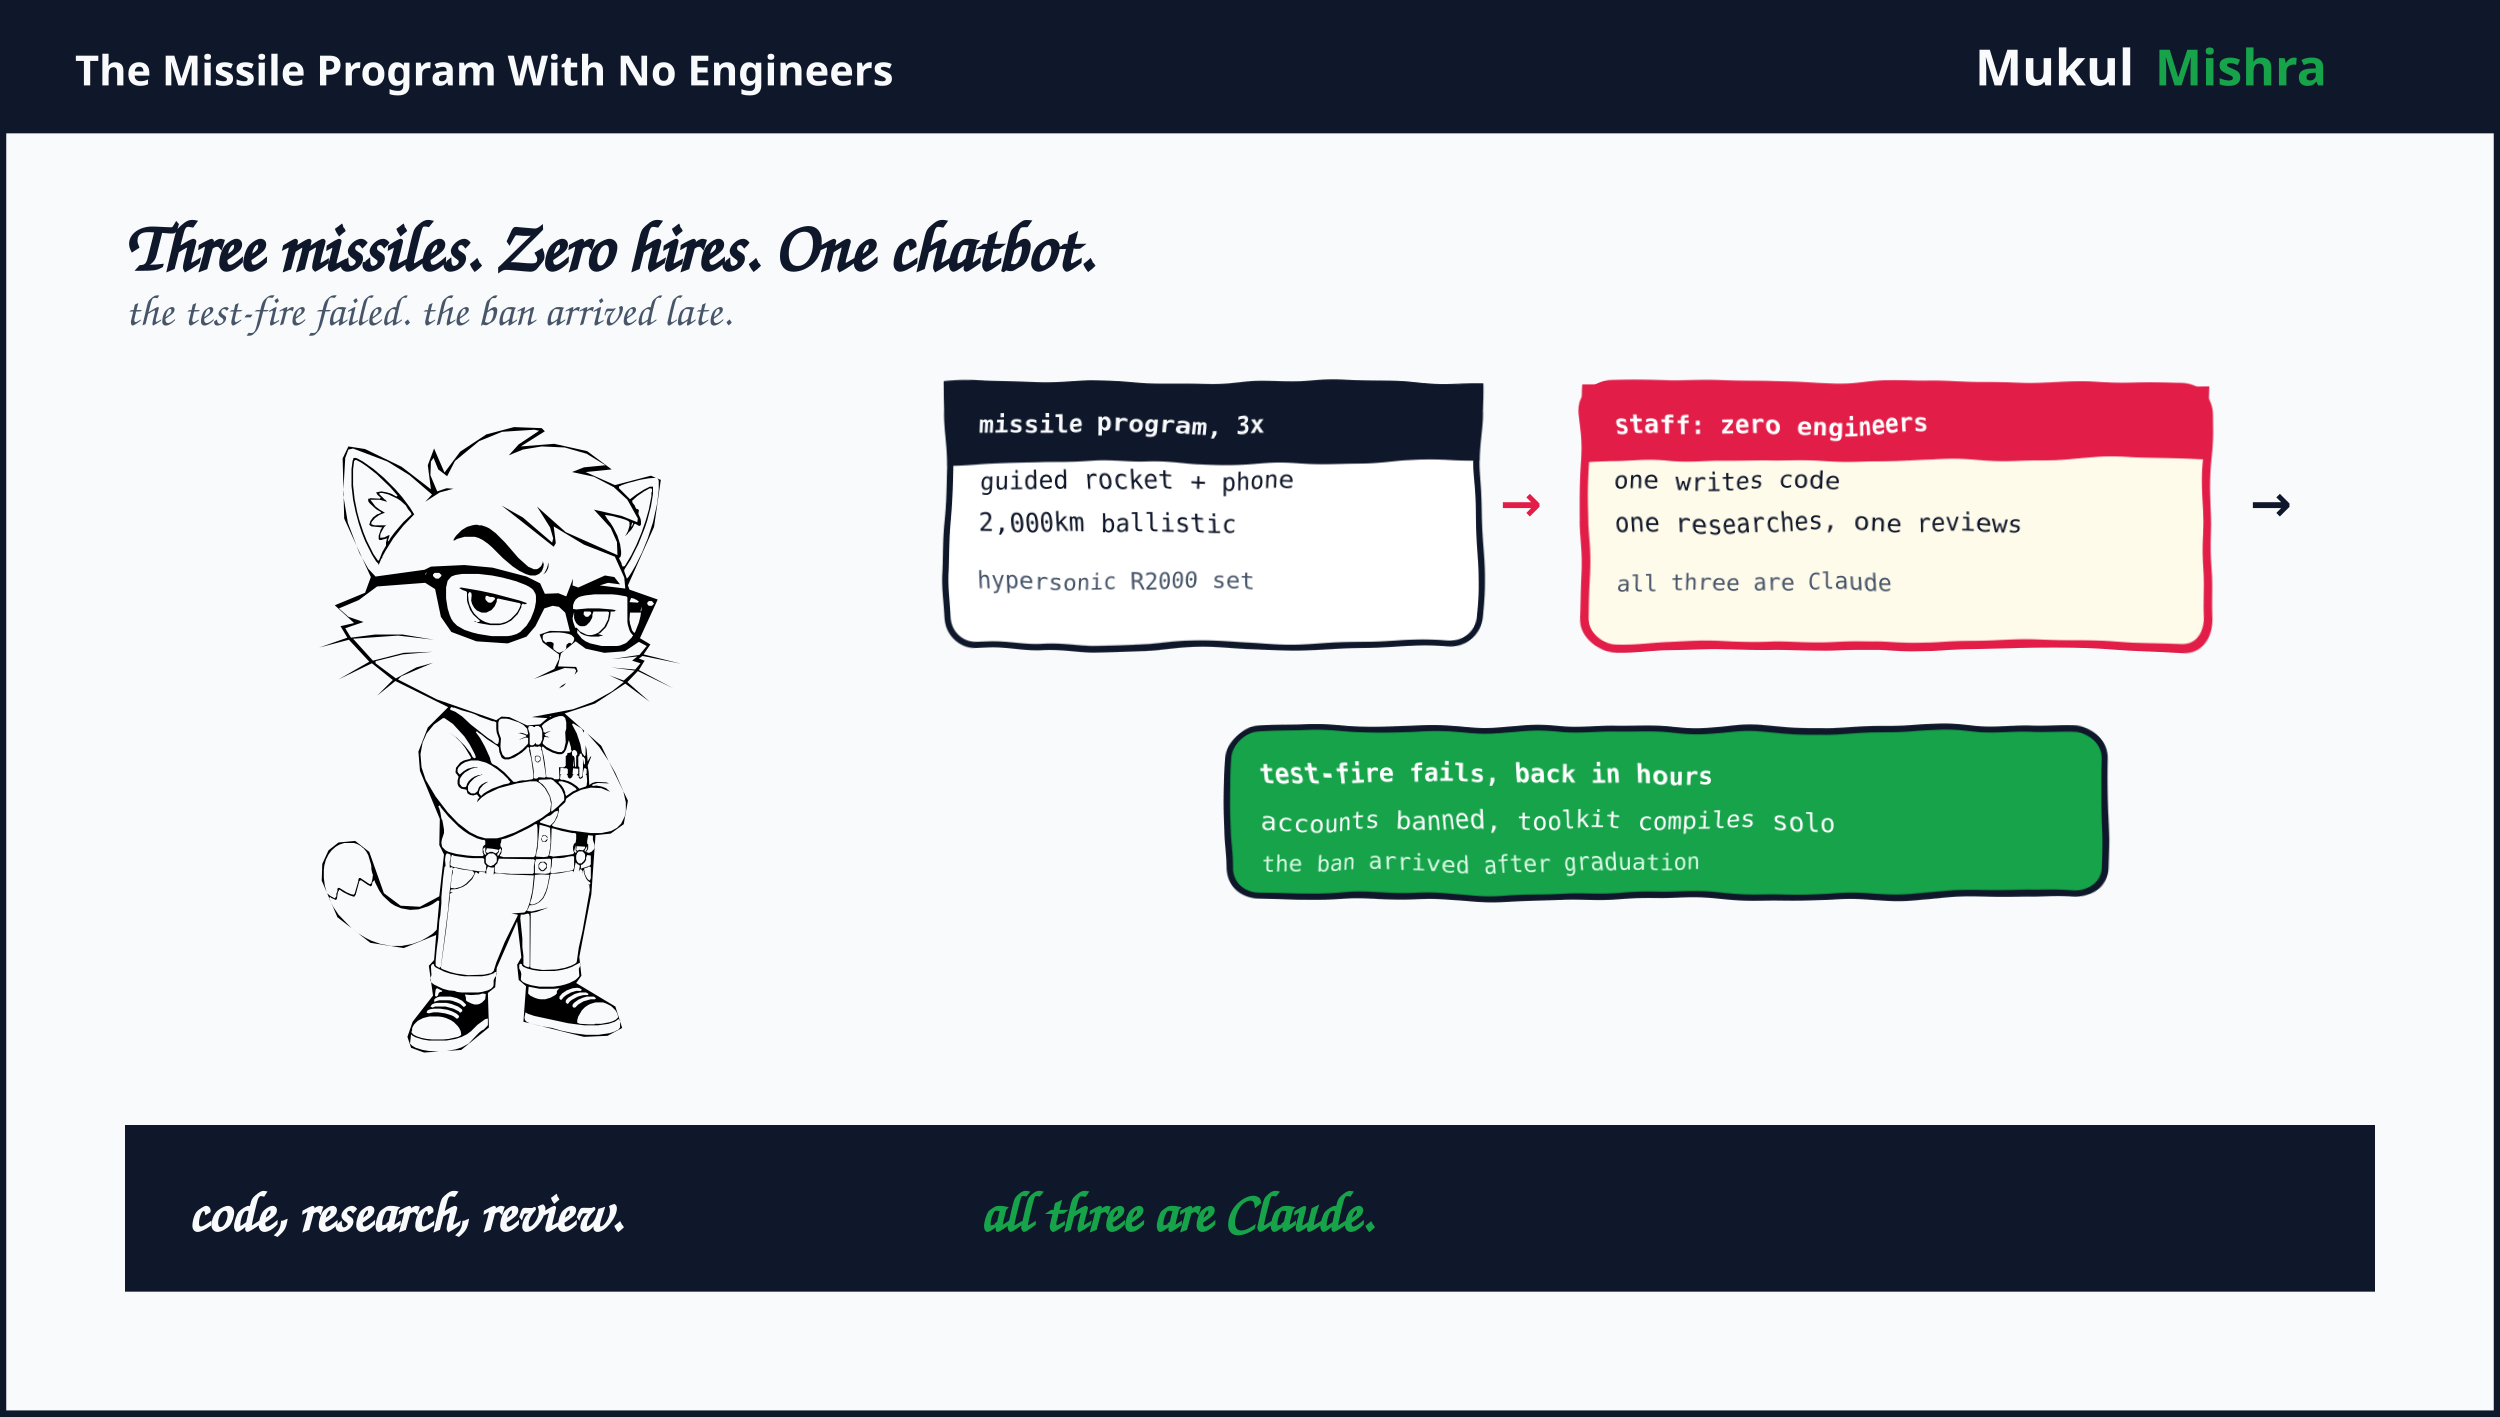
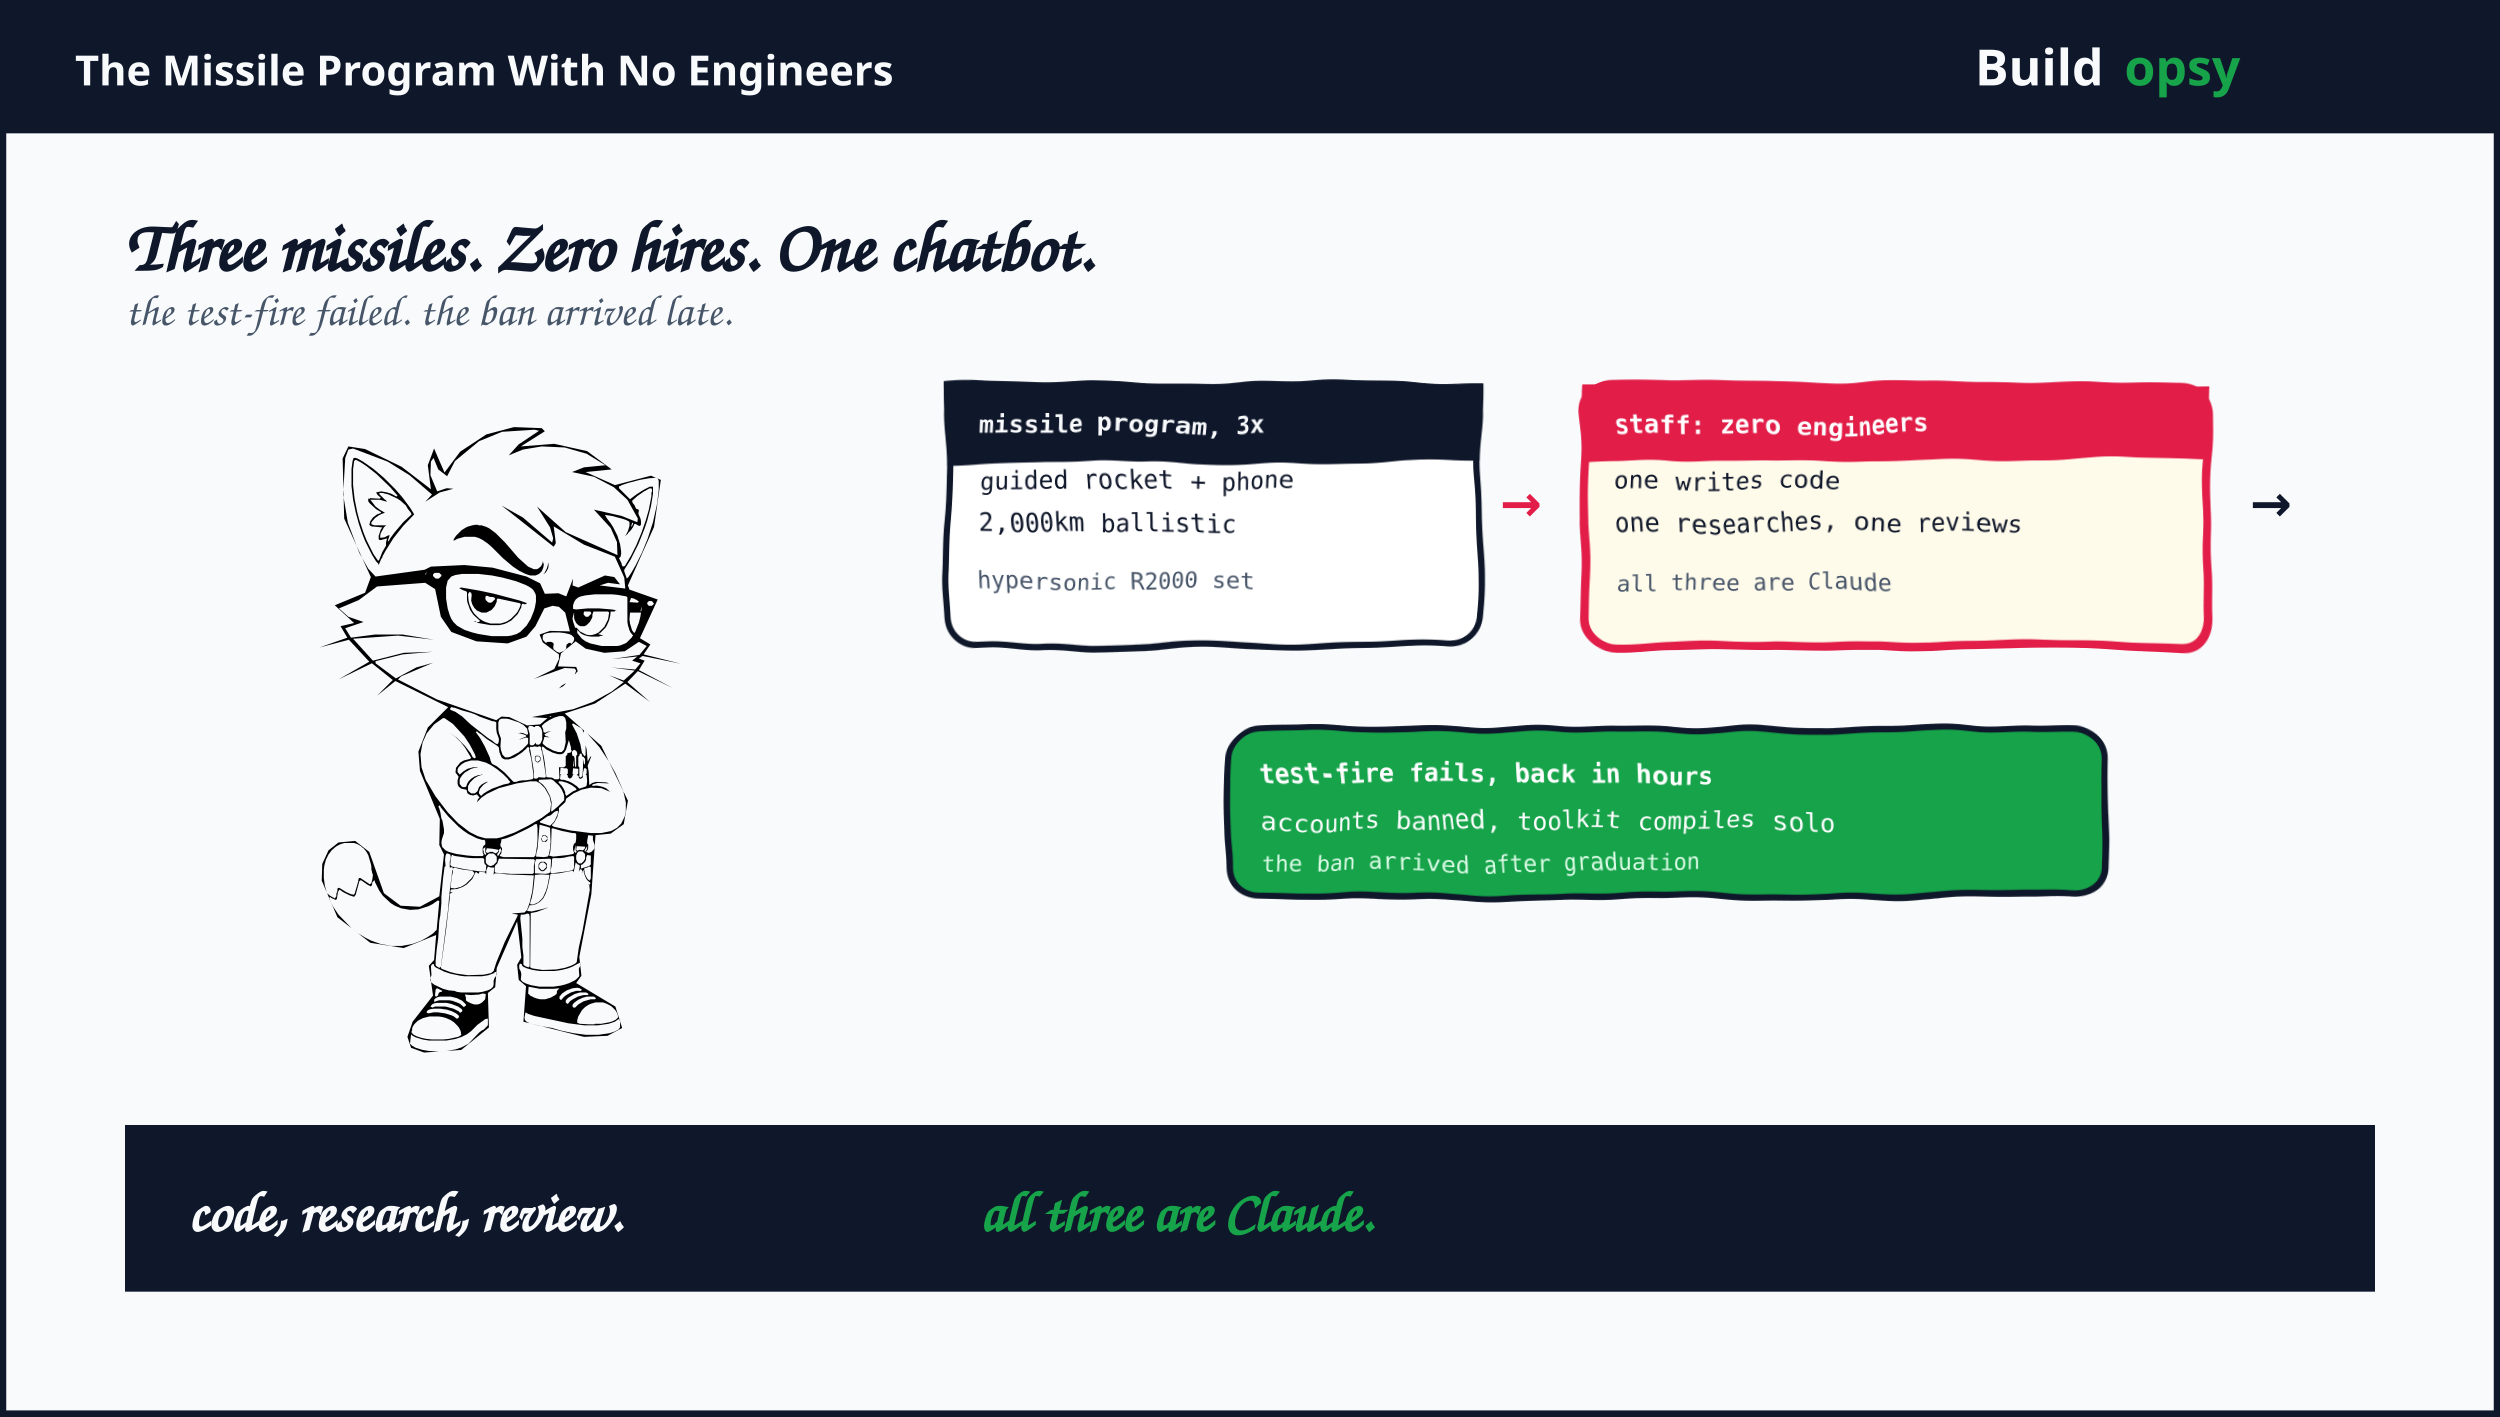
<svg xmlns="http://www.w3.org/2000/svg" width="1200" height="680" viewBox="0 0 1200 680" role="img" aria-label="Pen sketched meme of a skeptical cat watching a chatbot-run missile program">
  <defs>
    <filter id="roughen" x="-10%" y="-10%" width="120%" height="120%">
      <feTurbulence type="fractalNoise" baseFrequency="0.02" numOctaves="2" seed="119" result="n" />
      <feDisplacementMap in="SourceGraphic" in2="n" scale="6" />
    </filter>
  </defs>
  <rect x="0" y="0" width="1200" height="680" fill="#f8fafc" />
  <rect x="0" y="0" width="1200" height="680" fill="none" stroke="#0f172a" stroke-width="6" />
  <rect x="0" y="0" width="1200" height="64" fill="#0f172a" />
  <text x="36" y="41" font-family="Sora, 'Segoe UI', Verdana, sans-serif" font-size="20" font-weight="bold" fill="#f8fafc">The Missile Program With No Engineers</text>
-   <text x="948" y="41" font-family="Sora, 'Segoe UI', Verdana, sans-serif" font-size="24" font-weight="bold" fill="#f8fafc">Mukul<tspan dx="10" fill="#16a34a">Mishra</tspan>
+   <text x="948" y="41" font-family="Sora, 'Segoe UI', Verdana, sans-serif" font-size="24" font-weight="bold" fill="#f8fafc">Build<tspan dx="10" fill="#16a34a">opsy</tspan>
  </text>
  <text x="60" y="130" font-family="'Segoe Script','Segoe Print','Comic Sans MS','Chalkboard SE',cursive" font-size="34" font-weight="bold" fill="#0f172a">Three missiles. Zero hires. One chatbot.</text>
  <text x="60" y="156" font-family="'Segoe Script','Segoe Print','Comic Sans MS','Chalkboard SE',cursive" font-size="21" font-style="italic" fill="#475569">the test-fire failed. the ban arrived late.</text>
  <svg x="90" y="205" width="300" height="300" viewBox="0 0 100 100">
    <g transform="translate(-1.43,-1.92) scale(0.0836)" fill="#0f172a">
      <path id="cat-line-art" d="M 592,1155 592,1167 591,1169 584,1176 580,1178 575,1182 555,1203 542,1210 530,1214 513,1217 498,1218 479,1217 467,1215 454,1211 447,1207 443,1203 445,1185 448,1188 454,1191 467,1195 479,1197 513,1197 530,1194 542,1190 552,1185 560,1179 572,1167 587,1156 Z M 446,1179 447,1178 447,1174 448,1171 451,1166 457,1160 460,1158 468,1154 480,1151 498,1151 505,1152 512,1154 521,1158 527,1162 534,1169 537,1173 540,1179 541,1186 539,1188 535,1190 517,1194 506,1195 485,1195 475,1194 465,1192 456,1189 450,1186 446,1182 Z M 662,1153 664,1143 669,1146 681,1150 746,1164 777,1168 802,1168 823,1165 835,1161 842,1156 845,1157 845,1172 842,1176 834,1180 825,1183 804,1186 779,1186 756,1183 732,1178 715,1173 691,1169 672,1164 666,1161 663,1158 Z M 475,1142 477,1139 482,1137 490,1136 500,1136 514,1138 523,1141 531,1145 536,1149 537,1152 534,1155 532,1155 527,1151 523,1149 510,1145 496,1143 488,1143 479,1145 475,1144 Z M 482,1132 485,1128 489,1126 494,1125 513,1125 522,1127 535,1132 542,1137 543,1139 543,1141 539,1144 536,1141 526,1136 511,1132 491,1132 486,1134 Z M 841,1150 841,1153 837,1157 831,1160 825,1162 809,1165 797,1165 796,1166 785,1166 768,1165 763,1163 763,1158 765,1151 772,1139 778,1133 784,1129 788,1127 798,1124 812,1124 818,1126 826,1130 829,1132 836,1139 839,1144 Z M 799,1116 797,1118 789,1118 775,1122 765,1128 759,1134 756,1134 754,1132 754,1129 755,1127 758,1124 765,1119 774,1115 781,1113 795,1113 Z M 489,1119 492,1116 496,1114 500,1113 521,1113 533,1116 543,1121 550,1128 550,1130 546,1133 539,1127 535,1125 524,1121 518,1120 499,1120 492,1122 490,1124 Z M 588,1108 587,1117 586,1119 581,1124 576,1127 572,1128 566,1128 560,1126 552,1122 550,1120 550,1115 548,1109 560,1110 575,1109 582,1107 Z M 785,1108 783,1110 775,1110 764,1113 753,1119 749,1122 746,1126 744,1127 741,1124 741,1121 742,1119 746,1115 758,1108 768,1105 780,1105 Z M 495,1097 505,1102 503,1104 501,1104 499,1105 497,1108 497,1110 494,1113 491,1112 491,1108 492,1100 493,1098 Z M 772,1100 770,1102 761,1102 751,1105 742,1110 737,1114 733,1119 731,1119 729,1117 729,1113 734,1107 743,1101 754,1097 763,1096 768,1097 Z M 669,1107 670,1094 691,1098 718,1098 729,1097 725,1101 724,1103 724,1107 721,1110 712,1115 702,1118 692,1118 687,1117 681,1115 673,1111 Z M 482,1082 482,1078 484,1072 483,1055 485,1051 489,1051 489,1054 492,1057 508,1065 520,1069 539,1073 547,1074 581,1074 593,1072 604,1068 605,1066 608,1066 609,1068 608,1073 605,1077 603,1082 603,1090 602,1094 598,1098 592,1101 581,1104 574,1105 541,1105 533,1104 528,1102 517,1101 506,1098 489,1090 484,1086 Z M 769,1050 769,1053 766,1060 767,1073 766,1075 761,1080 758,1082 748,1087 739,1090 731,1092 717,1094 691,1094 674,1091 665,1088 659,1085 656,1082 655,1080 656,1070 655,1065 652,1059 652,1052 654,1050 657,1051 657,1053 660,1056 667,1059 678,1062 691,1064 719,1064 733,1062 745,1059 753,1056 768,1048 Z M 668,954 671,955 672,960 672,1055 670,1057 664,1055 660,1052 660,1034 658,1018 658,1002 654,963 655,956 661,956 Z M 288,925 290,922 292,924 301,928 303,926 305,913 308,908 315,913 327,919 336,922 339,918 346,892 349,890 362,899 368,902 370,900 371,894 375,890 376,894 384,910 391,920 406,934 414,939 426,944 443,947 459,946 478,940 486,936 496,929 499,930 494,985 487,992 475,1000 464,1006 448,1012 427,1016 407,1016 386,1012 369,1006 357,1000 344,992 331,982 306,956 296,941 Z M 710,880 706,901 703,911 698,922 696,925 689,932 683,935 677,937 673,936 673,933 676,924 679,908 682,880 694,879 Z M 521,905 521,900 523,883 525,875 525,869 526,867 529,866 535,868 545,870 562,872 566,876 566,878 561,886 550,897 544,901 540,903 529,906 Z M 786,864 789,865 789,886 788,889 786,891 782,887 778,879 777,876 777,872 776,871 777,867 782,866 Z M 680,881 677,911 672,933 667,947 662,952 637,954 649,956 649,958 624,1009 608,1048 603,1064 598,1068 584,1071 554,1072 532,1069 520,1066 504,1060 502,1058 512,985 519,925 519,917 521,915 525,914 520,913 521,908 533,907 544,903 552,898 562,888 569,874 574,878 576,874 586,875 588,877 588,879 589,877 589,871 592,864 598,866 604,866 603,880 605,877 614,877 628,879 Z M 760,856 764,860 767,861 768,863 766,874 768,870 770,869 772,871 773,877 772,875 775,870 776,877 780,887 783,891 788,895 788,897 786,899 784,897 785,899 786,899 787,909 773,988 766,1019 762,1047 759,1050 751,1054 739,1058 723,1061 697,1062 677,1059 673,1057 674,953 685,951 704,944 707,942 702,944 676,950 667,949 672,938 677,938 684,936 691,932 698,925 703,915 706,906 712,878 728,877 754,872 756,874 756,876 Z M 696,856 698,856 700,857 703,860 704,862 704,864 703,866 698,871 695,871 691,867 690,865 690,862 691,859 693,857 Z M 693,855 690,858 689,860 689,868 693,872 695,873 698,873 700,872 704,868 705,866 705,859 701,855 Z M 713,851 712,870 711,875 709,877 702,878 682,877 682,857 684,850 711,849 Z M 605,866 606,862 610,858 613,849 680,850 682,852 680,863 680,876 678,878 636,878 607,876 605,874 Z M 757,845 757,865 756,869 754,871 745,873 715,877 712,876 712,872 714,863 715,849 717,848 729,848 738,847 746,845 754,844 Z M 789,843 789,860 786,863 770,868 770,861 773,860 778,855 780,851 780,847 782,842 Z M 523,842 525,842 526,843 530,844 551,847 563,848 583,848 585,850 585,856 586,859 589,862 588,872 586,874 574,873 547,869 523,864 520,861 521,848 Z M 602,839 604,840 608,844 609,846 609,854 608,856 603,861 598,863 596,863 592,861 589,858 588,856 588,846 589,844 593,840 595,839 Z M 515,839 520,841 521,845 519,855 519,865 520,867 521,865 525,866 525,870 524,871 518,919 516,945 502,1056 499,1058 494,1055 492,1053 492,1045 494,1023 497,1001 499,968 501,957 503,934 503,922 506,888 509,865 511,863 510,851 511,843 513,839 Z M 766,835 773,835 777,839 778,841 778,849 776,853 771,858 766,858 763,855 761,850 761,843 763,838 Z M 588,835 590,829 601,830 612,832 612,834 611,836 607,839 601,836 596,836 592,838 589,837 Z M 617,829 617,834 616,837 613,842 611,844 610,842 610,839 611,839 613,836 613,832 Z M 587,827 587,836 589,840 587,842 584,838 584,834 583,833 583,830 Z M 761,832 762,825 778,826 778,828 777,830 774,833 767,832 763,834 Z M 782,825 782,829 781,832 778,836 777,833 Z M 760,823 760,833 762,836 760,838 757,835 Z M 342,821 349,825 352,828 353,828 359,835 363,842 368,859 369,864 369,869 371,878 372,879 371,888 369,896 366,898 348,886 345,886 345,888 344,889 344,892 337,916 335,918 330,917 321,913 308,905 305,905 304,907 304,911 302,916 302,921 299,925 290,920 284,915 280,901 278,886 278,871 279,862 282,851 287,841 293,833 301,826 308,822 317,819 336,819 Z M 699,805 701,805 703,806 706,810 705,812 701,816 698,816 696,814 695,811 695,809 696,807 Z M 784,804 793,805 793,813 796,822 796,828 795,831 790,836 785,838 780,836 783,832 784,829 784,822 782,820 782,815 Z M 698,804 696,805 695,809 694,810 694,812 696,816 698,817 702,817 704,816 706,813 706,807 702,804 Z M 714,791 717,791 734,796 754,800 759,800 761,802 761,811 760,818 758,820 757,820 755,826 755,832 757,838 755,840 745,842 717,845 709,843 711,838 713,821 Z M 691,784 706,788 711,790 712,817 711,829 709,840 708,843 706,845 699,846 684,845 685,837 687,830 Z M 686,783 687,791 687,813 686,825 683,843 680,846 622,846 615,844 615,842 617,840 618,837 618,833 619,832 619,829 616,825 616,820 617,819 618,812 627,810 640,805 667,792 678,786 682,783 Z M 726,757 726,761 725,765 720,776 718,779 711,786 692,780 692,777 693,777 706,768 712,766 720,759 Z M 497,749 500,747 502,751 516,768 536,788 546,796 555,802 571,810 581,813 585,813 587,815 587,822 583,825 583,827 582,828 582,837 584,842 582,844 566,844 553,843 532,840 517,836 511,833 505,827 504,825 503,818 504,812 508,800 508,793 505,776 503,772 501,760 499,753 Z M 727,703 728,701 734,701 744,704 752,708 759,713 762,716 760,718 755,720 742,729 740,725 740,722 737,715 733,709 Z M 690,698 713,697 717,699 728,709 733,716 737,725 738,729 738,737 726,749 714,759 713,757 714,741 711,729 703,714 697,707 689,701 Z M 731,675 736,675 737,676 743,676 745,678 745,686 743,688 739,688 743,688 745,690 745,693 749,696 753,693 755,688 758,688 754,687 755,676 765,677 765,686 762,689 765,690 766,692 766,694 768,696 770,696 773,694 774,692 774,685 776,676 779,676 781,678 781,686 779,688 781,689 782,700 781,709 779,711 767,715 762,710 753,704 747,701 737,698 732,698 730,696 731,688 734,688 730,687 Z M 534,678 536,674 542,668 549,664 560,661 573,661 588,665 598,670 610,678 621,687 631,697 631,698 635,702 632,705 622,707 600,715 589,721 583,725 579,729 575,724 575,721 577,715 583,708 590,703 593,702 590,702 587,703 580,707 575,712 572,720 567,724 560,724 555,720 554,718 554,710 558,703 566,695 573,691 582,688 579,688 578,689 574,689 566,692 560,696 555,701 552,706 551,710 549,712 544,712 542,711 538,706 538,698 539,695 543,689 548,684 560,677 567,675 571,675 573,674 564,674 553,677 545,682 538,688 534,683 Z M 757,658 757,671 755,673 Z M 685,653 689,653 692,656 692,660 687,664 683,661 683,655 Z M 684,652 682,654 682,661 685,664 688,665 692,662 693,660 693,656 692,654 689,652 Z M 771,648 773,654 775,654 778,658 778,667 776,669 774,658 774,674 773,691 769,694 767,692 767,674 765,672 765,654 767,652 768,648 Z M 756,641 758,641 760,642 762,644 763,647 763,650 761,652 761,672 759,674 758,656 757,655 757,653 754,652 753,649 753,644 Z M 673,635 679,635 680,634 688,635 689,634 692,634 694,636 694,640 696,645 703,690 703,692 701,694 689,693 687,695 684,696 680,695 680,684 679,675 673,640 672,639 Z M 747,622 751,636 751,640 752,641 752,644 750,646 744,647 744,650 741,653 741,671 738,674 728,674 729,695 727,697 720,697 715,694 704,693 701,666 699,654 695,637 697,634 704,640 716,646 726,649 733,649 737,647 740,643 742,639 Z M 569,607 571,605 574,608 579,611 590,620 610,633 613,636 614,645 618,655 620,657 624,659 632,659 643,655 657,646 666,638 666,637 669,635 671,637 671,642 675,658 679,687 679,695 677,697 665,699 659,699 652,700 646,702 641,702 624,684 609,672 601,668 599,666 597,661 596,656 586,634 577,618 Z M 670,596 672,595 677,595 680,597 682,597 683,595 689,595 693,598 695,602 696,607 696,621 693,628 691,630 689,631 684,630 684,627 680,631 678,632 674,632 672,630 672,610 669,600 Z M 755,590 770,599 773,602 775,608 776,604 781,608 805,635 823,662 836,685 851,719 856,741 856,758 854,768 847,782 839,790 828,796 809,800 789,800 750,795 719,788 715,786 715,784 719,780 725,769 728,757 728,752 740,741 742,734 756,724 771,717 789,713 809,714 826,721 818,714 810,711 800,709 792,710 792,707 802,704 824,705 819,703 799,702 792,704 786,708 785,683 783,671 790,653 788,654 783,663 781,640 779,632 779,651 777,653 772,646 769,630 762,609 753,592 Z M 618,581 628,581 633,582 651,588 660,593 667,600 669,610 667,612 660,609 655,608 649,609 653,609 663,612 666,614 664,616 658,618 652,621 654,621 655,620 665,617 669,618 669,628 668,630 658,640 650,646 635,654 631,655 625,655 620,650 617,641 616,634 617,619 613,608 612,602 612,588 614,583 Z M 475,609 489,592 506,580 509,580 525,591 547,615 557,630 567,649 569,655 567,657 563,655 559,647 548,633 532,617 517,607 530,616 540,626 548,636 560,656 558,658 546,661 539,665 531,675 530,684 536,692 534,699 534,706 536,711 541,715 551,717 553,724 558,727 564,728 571,726 576,732 573,735 571,741 580,732 590,725 613,714 647,705 672,701 685,701 692,705 701,714 710,730 713,744 711,759 695,771 669,786 643,799 618,808 609,810 587,810 573,806 557,798 535,781 515,760 492,730 473,698 465,674 463,649 467,627 Z M 729,576 735,576 737,577 740,580 742,588 742,600 740,607 741,626 738,639 737,641 733,645 727,645 717,642 704,635 697,629 697,626 699,621 700,616 712,617 710,617 706,615 703,615 700,611 701,611 705,608 713,605 706,606 702,608 699,607 698,605 698,602 695,595 700,590 709,584 719,579 Z M 710,578 711,576 714,577 Z M 520,561 522,559 524,559 525,560 528,560 542,565 560,570 568,573 576,577 601,586 604,586 608,588 608,601 609,608 613,619 613,624 612,628 610,630 606,628 600,623 592,618 559,592 543,577 530,568 520,564 Z M 741,513 733,518 728,523 726,524 736,519 740,515 Z M 697,422 700,419 707,417 716,416 728,416 738,417 747,419 752,421 757,426 757,430 756,433 752,438 750,436 747,436 743,439 742,442 742,447 738,451 729,455 724,453 719,449 718,449 717,444 718,438 717,436 713,434 706,434 703,436 698,431 697,429 Z M 885,378 884,385 881,397 874,415 872,417 868,412 864,399 863,391 864,378 Z M 775,381 776,376 788,376 790,379 789,381 784,386 780,386 778,385 Z M 755,395 754,389 757,377 757,388 758,392 761,398 765,402 769,404 777,404 781,402 787,396 791,389 792,386 792,382 794,376 822,376 824,378 822,391 815,405 804,416 798,419 791,421 784,421 780,420 768,414 762,407 759,407 Z M 886,366 886,374 884,376 Z M 897,359 900,356 906,356 910,361 906,365 900,365 898,363 897,361 Z M 863,358 866,350 871,351 877,354 881,357 879,359 Z M 587,351 588,346 591,346 596,348 600,348 604,349 606,351 605,353 600,358 598,359 594,359 592,358 588,354 Z M 760,353 765,349 770,347 779,345 797,343 829,343 840,344 857,347 859,349 859,396 860,402 863,412 865,416 870,422 868,424 868,425 858,435 855,437 845,441 839,442 810,442 788,437 779,433 772,428 763,417 763,411 770,418 776,421 783,423 790,424 805,424 806,423 813,422 803,419 807,417 817,407 819,404 824,393 826,385 827,376 834,376 835,375 839,374 836,374 835,373 829,372 805,370 783,370 761,372 755,371 755,364 757,358 Z M 554,343 556,339 558,339 560,340 561,344 560,355 562,362 566,369 571,374 580,378 589,378 599,373 605,366 609,357 609,353 611,351 653,360 655,362 653,368 649,376 646,380 636,390 630,394 626,396 616,399 597,399 587,396 581,393 575,389 566,380 562,374 557,363 555,355 Z M 537,331 544,335 550,337 552,339 552,354 553,359 558,373 564,382 577,394 575,396 570,396 569,395 565,395 567,396 570,396 574,398 597,402 614,402 623,400 628,398 637,393 649,381 656,368 656,365 658,361 660,361 661,362 664,362 667,360 653,355 604,342 576,336 541,330 Z M 307,370 345,354 380,328 472,321 491,333 502,386 522,415 570,433 630,437 666,424 683,404 700,370 716,365 728,367 740,378 749,414 711,413 691,420 697,435 728,458 728,467 719,486 680,505 739,484 758,485 761,489 758,497 764,490 761,482 726,481 732,456 760,433 779,447 815,455 854,452 881,434 896,442 882,459 829,467 878,462 868,470 884,475 874,487 828,483 873,489 852,508 824,498 852,511 829,529 793,549 755,563 676,578 706,580 692,592 667,594 633,578 618,577 608,584 494,544 420,506 426,500 487,474 455,483 416,504 377,475 377,471 429,458 487,453 431,455 372,470 334,428 420,422 489,430 429,420 376,420 330,426 319,408 354,396 325,386 Z M 515,317 522,309 530,306 543,304 574,304 600,307 620,311 646,318 664,325 670,328 676,332 679,335 683,342 684,346 684,357 682,368 680,375 674,390 666,403 654,415 647,419 637,422 630,423 599,423 574,419 562,416 547,411 533,403 526,396 522,390 519,383 515,370 512,351 512,330 Z M 487,305 490,302 499,302 503,306 503,308 498,313 493,313 491,312 487,308 Z M 474,300 474,304 472,306 Z M 707,281 707,286 705,293 701,301 698,305 703,301 707,294 708,290 708,284 707,283 Z M 527,237 526,240 528,240 533,237 547,233 567,233 574,235 582,239 592,246 600,253 621,274 640,290 652,298 664,304 673,307 683,307 690,304 695,299 698,292 699,286 697,279 697,282 695,287 693,290 688,294 685,295 680,295 669,290 650,273 625,244 607,226 595,217 589,214 580,211 574,211 573,210 568,210 562,211 552,214 542,220 531,231 Z M 869,206 870,208 868,212 866,214 868,206 Z M 385,149 390,149 402,152 419,160 425,164 435,173 439,180 444,186 446,190 430,205 413,225 405,236 403,240 401,242 401,239 404,230 402,230 394,234 386,235 386,230 387,226 393,215 398,210 396,211 375,211 369,209 369,206 370,204 376,197 383,192 389,189 395,187 385,181 377,175 367,162 385,162 399,166 396,162 395,162 384,151 Z M 906,141 906,147 905,148 905,155 900,181 894,202 886,225 876,249 866,269 854,289 850,290 848,286 848,284 843,274 846,271 847,266 847,261 845,247 840,231 832,215 827,207 820,198 816,191 829,193 848,198 857,201 861,203 863,205 863,212 860,222 857,228 854,232 860,227 860,226 866,220 870,214 872,209 874,208 881,212 883,212 885,210 885,203 884,198 880,189 881,182 879,180 877,180 875,178 873,173 869,168 868,164 878,155 891,146 902,140 Z M 913,120 916,121 918,123 919,126 919,143 916,169 908,205 898,236 887,263 875,287 867,301 861,310 858,313 853,299 853,296 865,277 880,247 892,217 897,202 904,175 908,151 908,137 902,137 890,143 876,152 864,161 843,140 843,136 845,136 848,134 860,130 883,124 900,121 Z M 338,86 340,86 348,90 360,98 379,113 405,138 419,154 417,156 408,151 399,148 388,146 378,148 381,153 387,158 385,160 367,159 366,160 363,160 363,165 366,169 378,180 388,186 386,188 380,190 372,196 367,203 365,210 369,213 390,215 387,219 383,231 383,237 384,239 388,239 399,236 397,244 397,250 390,262 384,277 382,279 373,266 360,240 354,225 346,201 342,186 337,161 334,134 334,104 336,88 Z M 335,82 333,88 331,103 331,136 334,162 339,186 345,208 351,226 357,241 370,267 378,280 382,284 383,287 388,275 390,273 390,271 396,260 411,236 430,212 451,190 443,177 428,157 415,142 393,120 373,103 353,89 342,83 339,82 Z M 879,198 878,205 848,193 795,181 827,216 839,243 840,268 741,224 686,175 711,215 717,236 715,244 659,196 618,173 718,252 722,245 718,213 776,248 835,271 853,311 855,332 806,326 822,321 845,324 834,310 816,307 765,330 754,326 755,313 742,347 727,341 701,342 692,322 666,309 601,292 547,287 483,290 471,296 377,309 363,294 346,264 324,206 315,152 319,82 325,66 334,64 400,89 442,115 485,152 472,166 500,148 526,141 513,140 495,146 482,115 483,89 488,82 497,104 514,117 529,88 575,50 619,32 681,28 690,30 651,56 632,77 659,66 695,60 739,62 781,74 817,96 776,100 753,109 795,118 833,138 859,162 Z M 695,25 642,23 589,37 539,70 509,110 489,64 477,96 483,142 427,99 357,65 325,60 314,83 317,198 368,310 357,340 299,364 336,398 310,404 323,426 269,445 326,430 365,472 306,506 370,475 410,507 380,537 415,509 516,559 477,598 459,644 462,681 500,773 499,823 508,841 499,921 462,941 425,939 393,915 365,836 338,815 306,818 287,833 275,859 274,891 304,961 367,1010 431,1020 493,995 489,1043 479,1054 487,1111 448,1161 438,1190 445,1211 470,1220 541,1215 594,1172 592,1106 606,1095 609,1058 648,969 656,1038 648,1052 651,1081 665,1093 660,1161 776,1190 821,1188 849,1173 836,1132 761,1087 771,1073 767,1037 790,917 798,804 827,801 852,783 860,738 809,633 739,571 797,552 855,514 902,549 859,511 879,490 947,523 881,488 892,470 881,466 888,461 962,476 890,458 903,439 883,427 917,353 863,334 860,326 910,214 923,124 904,116 835,134 779,109 829,104 782,69 719,55 655,60 701,31 Z" fill="#000" fill-rule="evenodd" />
    </g>
  </svg>
  <g filter="url(#roughen)" stroke="#0f172a" stroke-width="3" stroke-linecap="round">
    <rect x="455" y="185" width="255" height="125" rx="14" fill="#ffffff" />
    <rect x="455" y="185" width="255" height="36" fill="#0f172a" />
    <text x="470" y="208" font-family="monospace" font-size="12" font-weight="bold" fill="#f8fafc" stroke="none">missile program, 3x</text>
    <text x="470" y="235" font-family="monospace" font-size="12" fill="#0f172a" stroke="none">guided rocket + phone</text>
    <text x="470" y="255" font-family="monospace" font-size="12" fill="#0f172a" stroke="none">2,000km ballistic</text>
    <text x="470" y="283" font-family="monospace" font-size="11" fill="#475569" stroke="none">hypersonic R2000 set</text>
  </g>
  <g font-family="Sora, 'Segoe UI', Verdana, sans-serif" font-size="24" font-weight="bold" fill="#e11d48">
    <text x="720" y="250">→</text>
  </g>
  <g filter="url(#roughen)">
    <rect x="760" y="185" width="300" height="125" rx="14" fill="#fffbeb" stroke="#e11d48" stroke-width="4" />
    <rect x="760" y="185" width="300" height="36" fill="#e11d48" />
    <text x="775" y="208" font-family="monospace" font-size="12" font-weight="bold" fill="#fff" stroke="none">staff: zero engineers</text>
    <text x="775" y="235" font-family="monospace" font-size="12" fill="#0f172a" stroke="none">one writes code</text>
    <text x="775" y="255" font-family="monospace" font-size="12" fill="#0f172a" stroke="none">one researches, one reviews</text>
    <text x="775" y="283" font-family="monospace" font-size="11" fill="#475569" stroke="none">all three are Claude</text>
  </g>
  <g font-family="Sora, 'Segoe UI', Verdana, sans-serif" font-size="24" font-weight="bold" fill="#0f172a">
    <text x="1080" y="250">→</text>
  </g>
  <g filter="url(#roughen)">
    <rect x="590" y="350" width="420" height="80" rx="14" fill="#16a34a" stroke="#0f172a" stroke-width="3" />
    <text x="605" y="376" font-family="monospace" font-size="12" font-weight="bold" fill="#ffffff" stroke="none">test-fire fails, back in hours</text>
    <text x="605" y="398" font-family="monospace" font-size="12" fill="#ffffff" stroke="none">accounts banned, toolkit compiles solo</text>
    <text x="605" y="418" font-family="monospace" font-size="11" fill="#dcfce7" stroke="none">the ban arrived after graduation</text>
  </g>
  <rect x="60" y="540" width="1080" height="80" fill="#0f172a" />
  <text x="90" y="591" font-family="'Segoe Script','Segoe Print','Comic Sans MS','Chalkboard SE',cursive" font-size="27" font-weight="bold" fill="#f8fafc">code, research, review.</text>
  <text x="470" y="591" font-family="'Segoe Script','Segoe Print','Comic Sans MS','Chalkboard SE',cursive" font-size="27" font-weight="bold" fill="#16a34a">all three are Claude.</text>
</svg>
